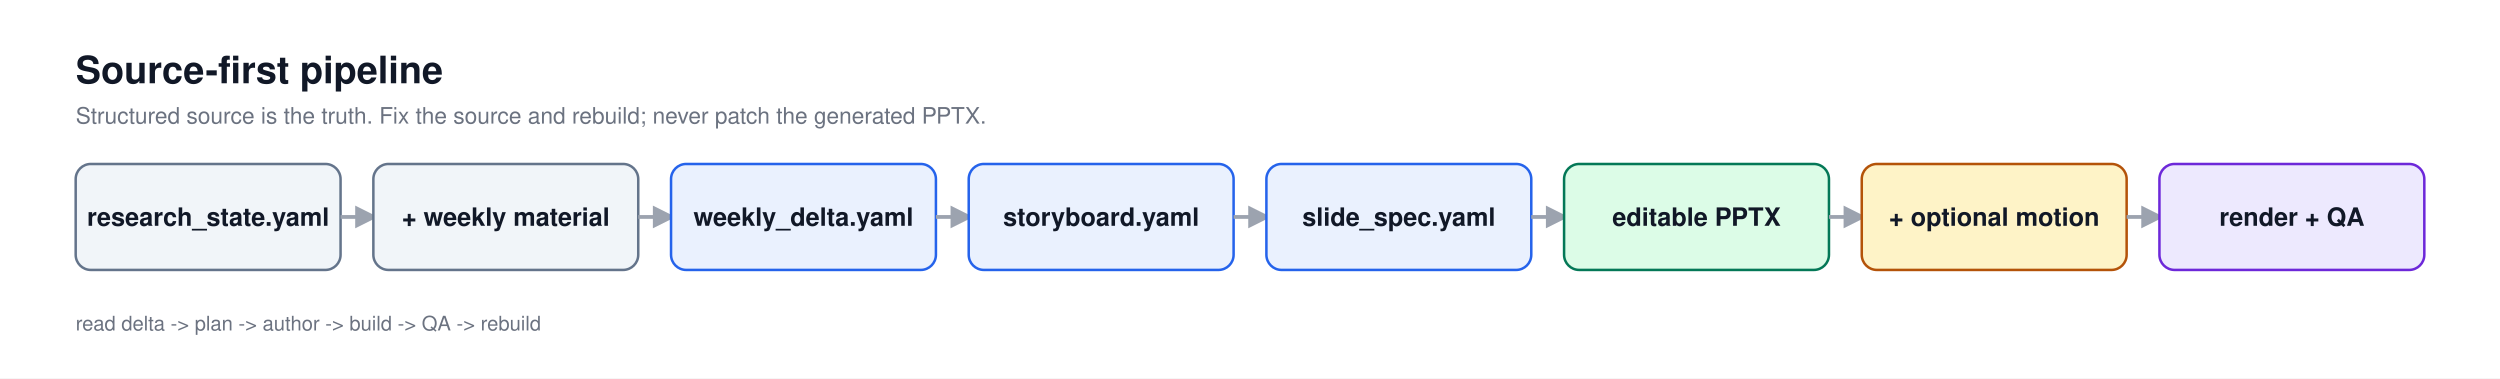
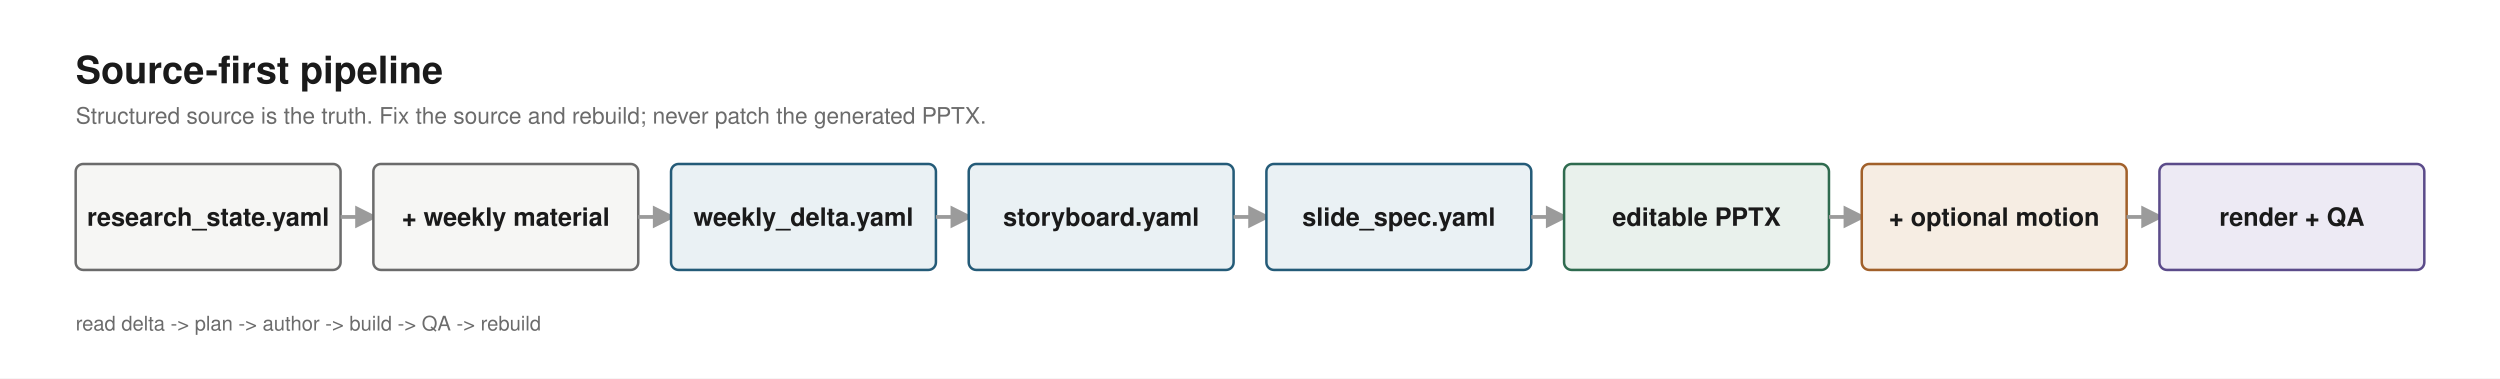
<svg xmlns="http://www.w3.org/2000/svg" width="1982" height="300" viewBox="0 0 1982 300">
  <rect width="1982" height="300" fill="#FFFFFF" />
-   <text x="60" y="66" font-family="Helvetica, Arial" font-size="30" font-weight="800" fill="#111827">Source-first pipeline</text>
-   <text x="60" y="98" font-family="Helvetica, Arial" font-size="18" fill="#6B7280">Structured source is the truth. Fix the source and rebuild; never patch the generated PPTX.</text>
-   <rect x="60" y="130" width="210" height="84" rx="12" fill="#F1F5F9" stroke="#64748B" stroke-width="2" />
-   <text x="165" y="179" font-family="Helvetica, Arial" font-size="20" font-weight="700" fill="#111827" text-anchor="middle">research_state.yaml</text>
-   <line x1="270" y1="172" x2="296" y2="172" stroke="#9CA3AF" stroke-width="3" marker-end="url(#m)" />
-   <rect x="296" y="130" width="210" height="84" rx="12" fill="#F1F5F9" stroke="#64748B" stroke-width="2" />
-   <text x="401" y="179" font-family="Helvetica, Arial" font-size="20" font-weight="700" fill="#111827" text-anchor="middle">+ weekly material</text>
-   <line x1="506" y1="172" x2="532" y2="172" stroke="#9CA3AF" stroke-width="3" marker-end="url(#m)" />
-   <rect x="532" y="130" width="210" height="84" rx="12" fill="#EAF1FE" stroke="#2563EB" stroke-width="2" />
-   <text x="637" y="179" font-family="Helvetica, Arial" font-size="20" font-weight="700" fill="#111827" text-anchor="middle">weekly_delta.yaml</text>
-   <line x1="742" y1="172" x2="768" y2="172" stroke="#9CA3AF" stroke-width="3" marker-end="url(#m)" />
-   <rect x="768" y="130" width="210" height="84" rx="12" fill="#EAF1FE" stroke="#2563EB" stroke-width="2" />
-   <text x="873" y="179" font-family="Helvetica, Arial" font-size="20" font-weight="700" fill="#111827" text-anchor="middle">storyboard.yaml</text>
-   <line x1="978" y1="172" x2="1004" y2="172" stroke="#9CA3AF" stroke-width="3" marker-end="url(#m)" />
-   <rect x="1004" y="130" width="210" height="84" rx="12" fill="#EAF1FE" stroke="#2563EB" stroke-width="2" />
-   <text x="1109" y="179" font-family="Helvetica, Arial" font-size="20" font-weight="700" fill="#111827" text-anchor="middle">slide_spec.yaml</text>
-   <line x1="1214" y1="172" x2="1240" y2="172" stroke="#9CA3AF" stroke-width="3" marker-end="url(#m)" />
-   <rect x="1240" y="130" width="210" height="84" rx="12" fill="#DCFCE7" stroke="#047857" stroke-width="2" />
-   <text x="1345" y="179" font-family="Helvetica, Arial" font-size="20" font-weight="700" fill="#111827" text-anchor="middle">editable PPTX</text>
-   <line x1="1450" y1="172" x2="1476" y2="172" stroke="#9CA3AF" stroke-width="3" marker-end="url(#m)" />
-   <rect x="1476" y="130" width="210" height="84" rx="12" fill="#FEF3C7" stroke="#B45309" stroke-width="2" />
-   <text x="1581" y="179" font-family="Helvetica, Arial" font-size="20" font-weight="700" fill="#111827" text-anchor="middle">+ optional motion</text>
-   <line x1="1686" y1="172" x2="1712" y2="172" stroke="#9CA3AF" stroke-width="3" marker-end="url(#m)" />
-   <rect x="1712" y="130" width="210" height="84" rx="12" fill="#EDE9FE" stroke="#6D28D9" stroke-width="2" />
-   <text x="1817" y="179" font-family="Helvetica, Arial" font-size="20" font-weight="700" fill="#111827" text-anchor="middle">render + QA</text>
+   <text x="60" y="66" font-family="Helvetica, Arial" font-size="30" font-weight="700" fill="#1A1A1A">Source-first pipeline</text>
+   <text x="60" y="98" font-family="Helvetica, Arial" font-size="18" fill="#6B6B6B">Structured source is the truth. Fix the source and rebuild; never patch the generated PPTX.</text>
+   <rect x="60" y="130" width="210" height="84" rx="6" fill="#F6F6F4" stroke="#6B6B6B" stroke-width="2" />
+   <text x="165" y="179" font-family="Helvetica, Arial" font-size="20" font-weight="700" fill="#1A1A1A" text-anchor="middle">research_state.yaml</text>
+   <line x1="270" y1="172" x2="296" y2="172" stroke="#9B9B9B" stroke-width="3" marker-end="url(#m)" />
+   <rect x="296" y="130" width="210" height="84" rx="6" fill="#F6F6F4" stroke="#6B6B6B" stroke-width="2" />
+   <text x="401" y="179" font-family="Helvetica, Arial" font-size="20" font-weight="700" fill="#1A1A1A" text-anchor="middle">+ weekly material</text>
+   <line x1="506" y1="172" x2="532" y2="172" stroke="#9B9B9B" stroke-width="3" marker-end="url(#m)" />
+   <rect x="532" y="130" width="210" height="84" rx="6" fill="#EAF1F4" stroke="#245B78" stroke-width="2" />
+   <text x="637" y="179" font-family="Helvetica, Arial" font-size="20" font-weight="700" fill="#1A1A1A" text-anchor="middle">weekly_delta.yaml</text>
+   <line x1="742" y1="172" x2="768" y2="172" stroke="#9B9B9B" stroke-width="3" marker-end="url(#m)" />
+   <rect x="768" y="130" width="210" height="84" rx="6" fill="#EAF1F4" stroke="#245B78" stroke-width="2" />
+   <text x="873" y="179" font-family="Helvetica, Arial" font-size="20" font-weight="700" fill="#1A1A1A" text-anchor="middle">storyboard.yaml</text>
+   <line x1="978" y1="172" x2="1004" y2="172" stroke="#9B9B9B" stroke-width="3" marker-end="url(#m)" />
+   <rect x="1004" y="130" width="210" height="84" rx="6" fill="#EAF1F4" stroke="#245B78" stroke-width="2" />
+   <text x="1109" y="179" font-family="Helvetica, Arial" font-size="20" font-weight="700" fill="#1A1A1A" text-anchor="middle">slide_spec.yaml</text>
+   <line x1="1214" y1="172" x2="1240" y2="172" stroke="#9B9B9B" stroke-width="3" marker-end="url(#m)" />
+   <rect x="1240" y="130" width="210" height="84" rx="6" fill="#E9F1EC" stroke="#2F6B4F" stroke-width="2" />
+   <text x="1345" y="179" font-family="Helvetica, Arial" font-size="20" font-weight="700" fill="#1A1A1A" text-anchor="middle">editable PPTX</text>
+   <line x1="1450" y1="172" x2="1476" y2="172" stroke="#9B9B9B" stroke-width="3" marker-end="url(#m)" />
+   <rect x="1476" y="130" width="210" height="84" rx="6" fill="#F6EDE3" stroke="#A1602A" stroke-width="2" />
+   <text x="1581" y="179" font-family="Helvetica, Arial" font-size="20" font-weight="700" fill="#1A1A1A" text-anchor="middle">+ optional motion</text>
+   <line x1="1686" y1="172" x2="1712" y2="172" stroke="#9B9B9B" stroke-width="3" marker-end="url(#m)" />
+   <rect x="1712" y="130" width="210" height="84" rx="6" fill="#EDEAF4" stroke="#5B4B8A" stroke-width="2" />
+   <text x="1817" y="179" font-family="Helvetica, Arial" font-size="20" font-weight="700" fill="#1A1A1A" text-anchor="middle">render + QA</text>
  <defs>
    <marker id="m" viewBox="0 0 10 10" refX="8" refY="5" markerWidth="6" markerHeight="6" orient="auto-start-reverse">
-       <path d="M0 0 L10 5 L0 10 z" fill="#9CA3AF" />
+       <path d="M0 0 L10 5 L0 10 z" fill="#9B9B9B" />
    </marker>
  </defs>
-   <text x="60" y="262" font-family="Helvetica, Arial" font-size="16" fill="#6B7280">read delta -&gt; plan -&gt; author -&gt; build -&gt; QA -&gt; rebuild</text>
+   <text x="60" y="262" font-family="Helvetica, Arial" font-size="16" fill="#6B6B6B">read delta -&gt; plan -&gt; author -&gt; build -&gt; QA -&gt; rebuild</text>
</svg>
